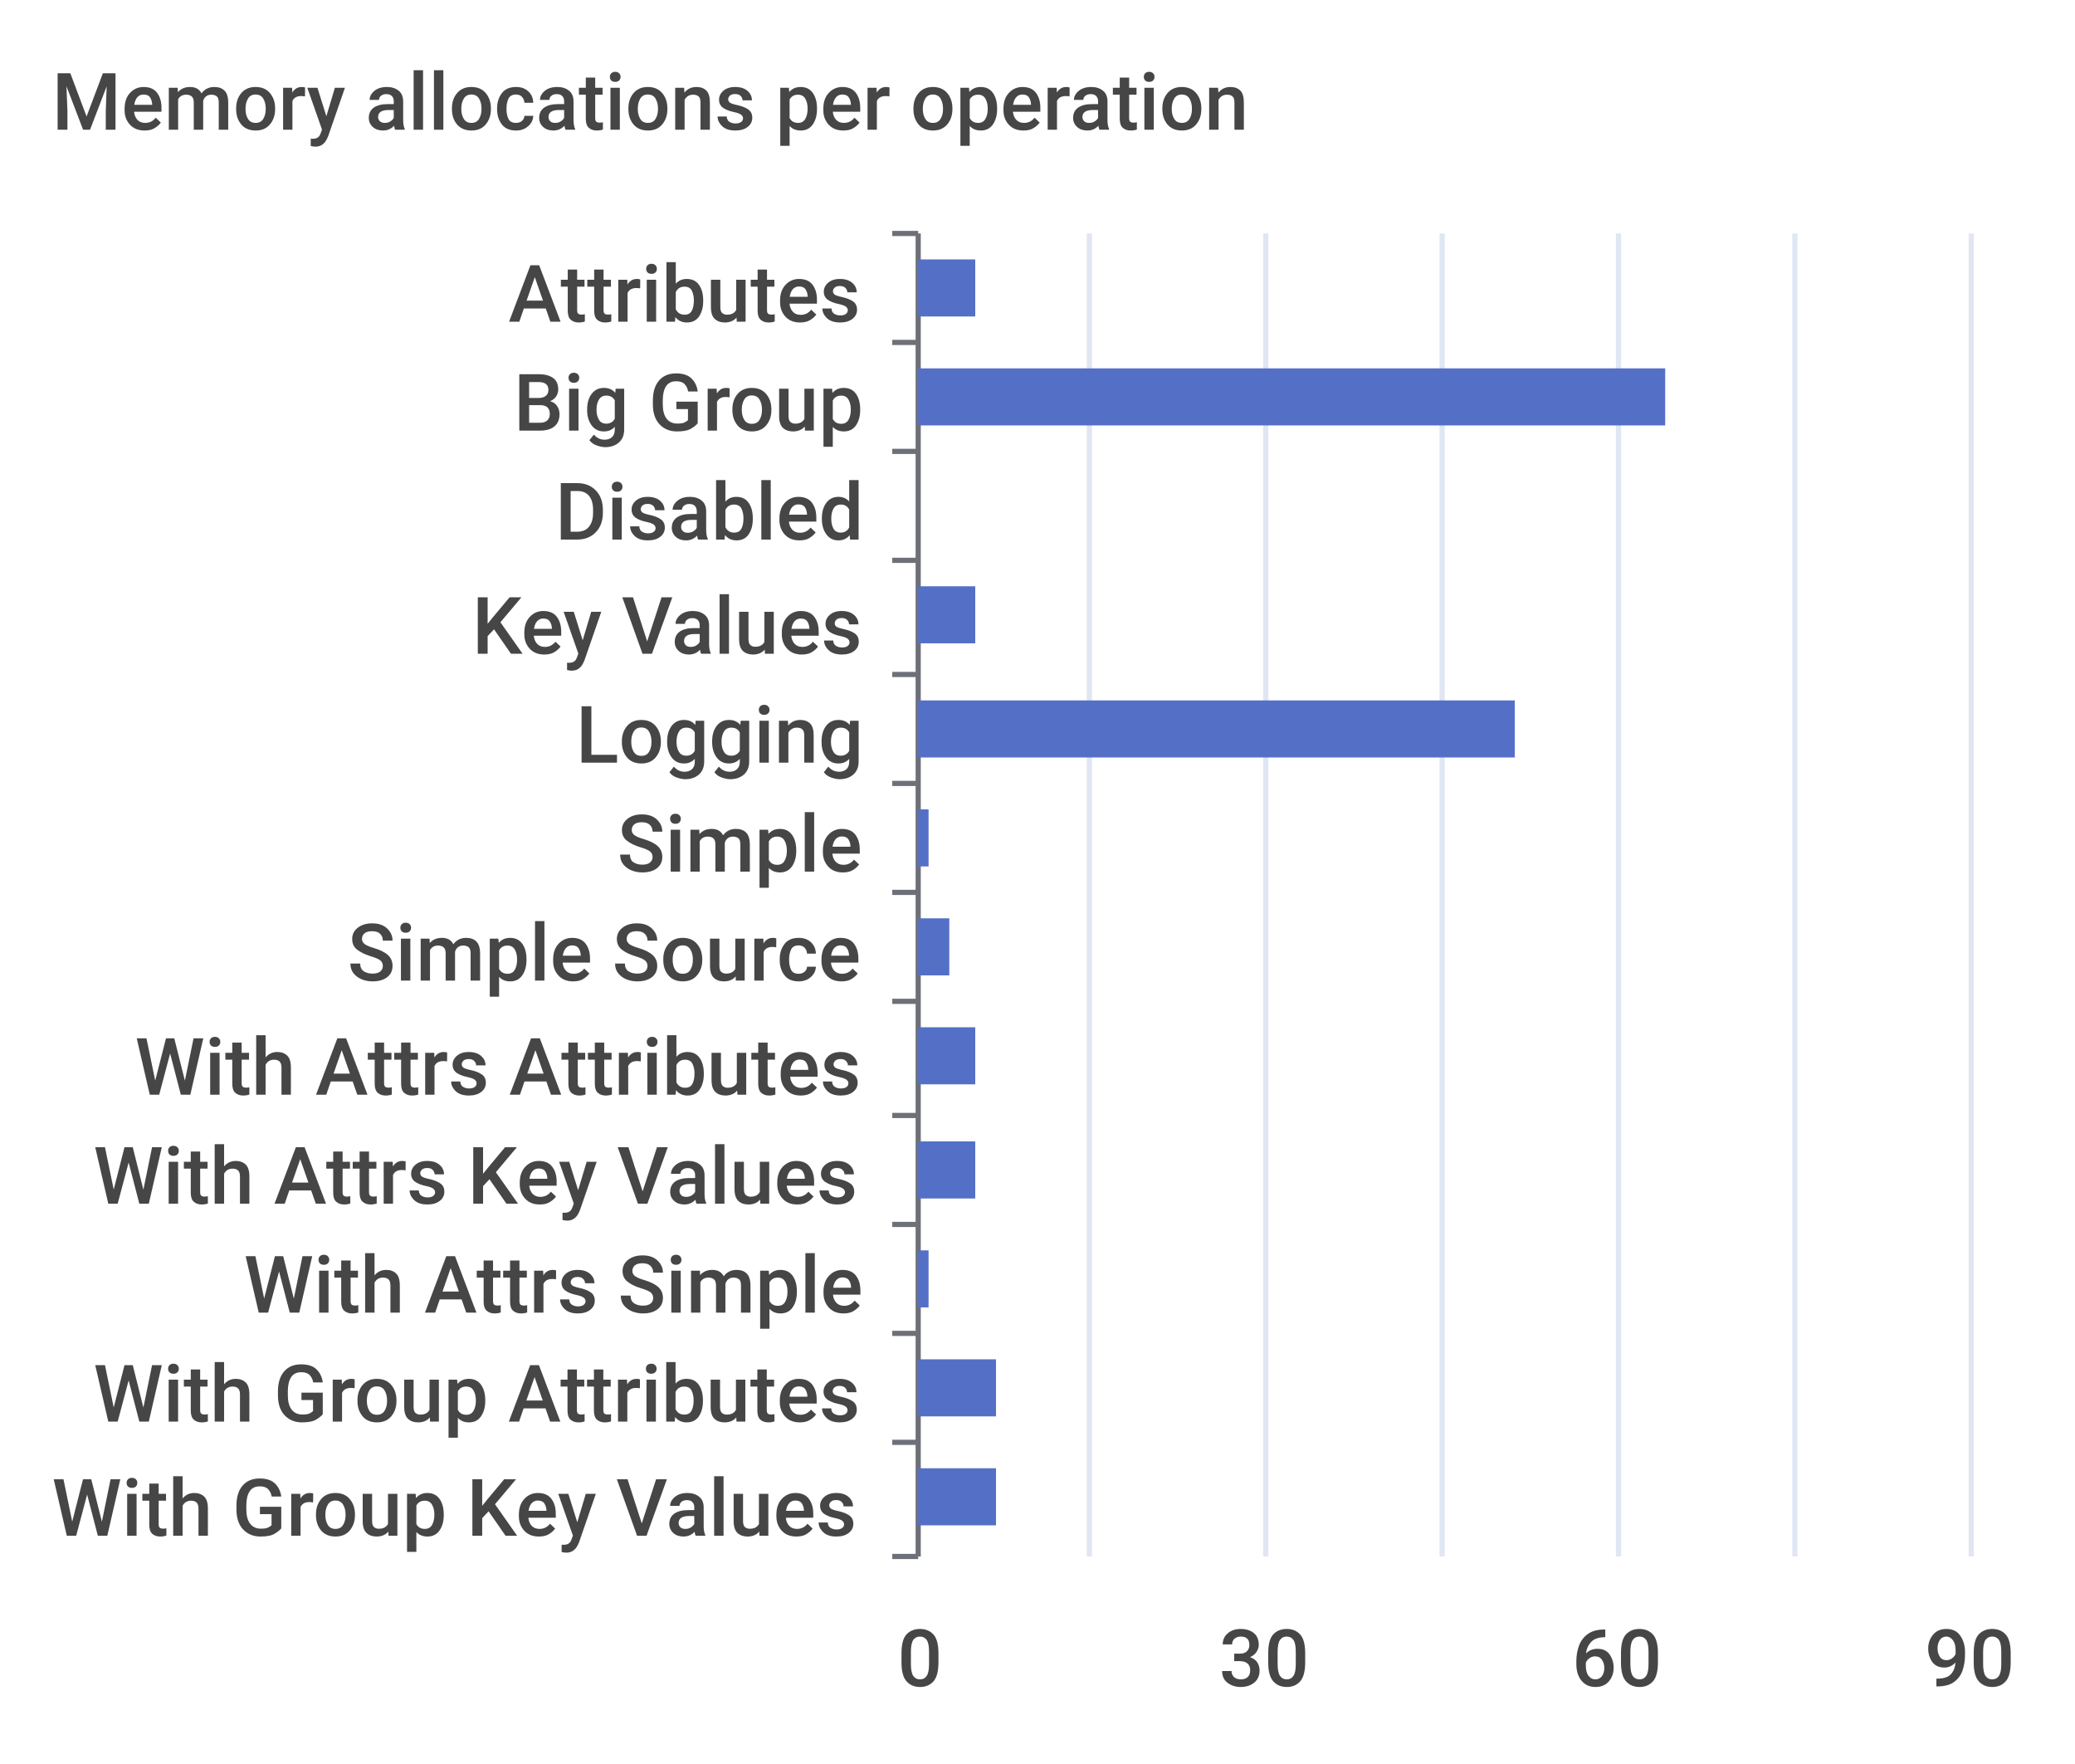
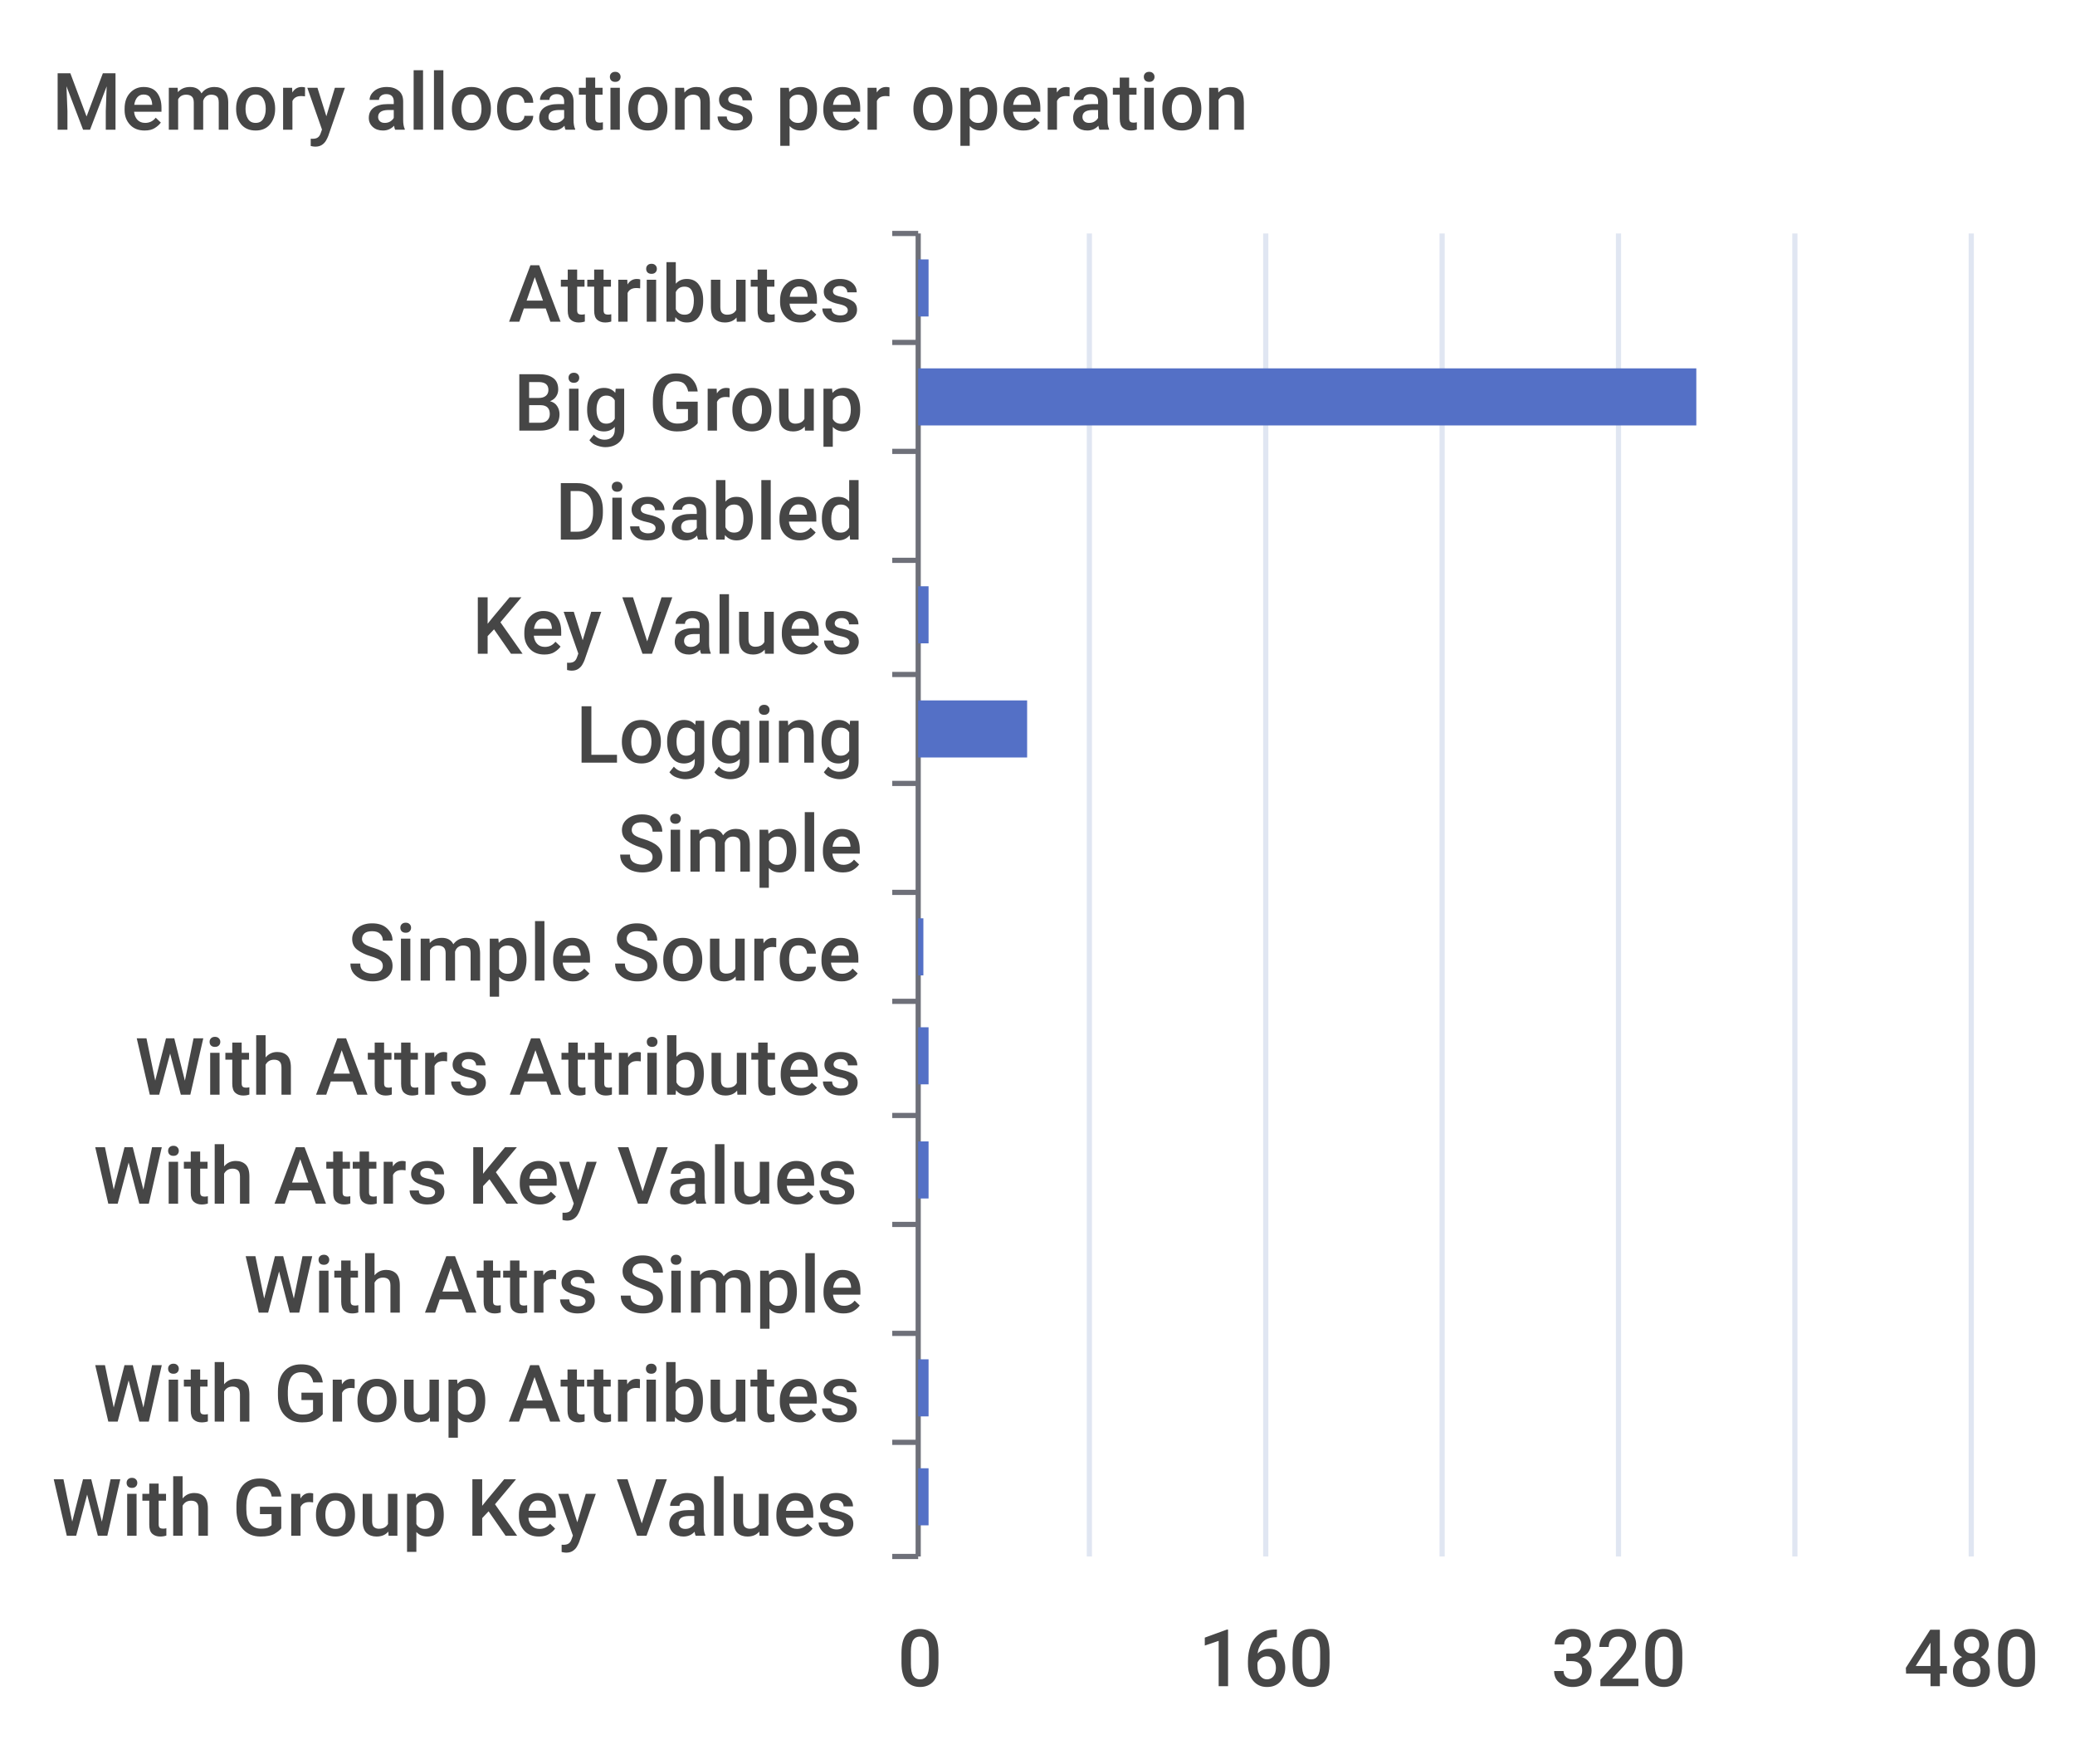
<svg xmlns="http://www.w3.org/2000/svg" width="400" height="340">\n<path d="M 0 0 L 400 0 L 400 340 L 0 340 L 0 0" style="stroke-width:0;stroke:none;fill:rgba(255,255,255,1.0)" />
  <text x="10" y="25" style="stroke-width:0;stroke:none;fill:rgba(70,70,70,1.0);font-size:15.3px;font-family:'Roboto Medium',sans-serif">Memory allocations per operation</text>
  <path d="M 172 45 L 177 45" style="stroke-width:1;stroke:rgba(110,112,121,1.0);fill:none" />
  <path d="M 172 66 L 177 66" style="stroke-width:1;stroke:rgba(110,112,121,1.0);fill:none" />
  <path d="M 172 87 L 177 87" style="stroke-width:1;stroke:rgba(110,112,121,1.0);fill:none" />
  <path d="M 172 108 L 177 108" style="stroke-width:1;stroke:rgba(110,112,121,1.0);fill:none" />
  <path d="M 172 130 L 177 130" style="stroke-width:1;stroke:rgba(110,112,121,1.0);fill:none" />
  <path d="M 172 151 L 177 151" style="stroke-width:1;stroke:rgba(110,112,121,1.0);fill:none" />
  <path d="M 172 172 L 177 172" style="stroke-width:1;stroke:rgba(110,112,121,1.0);fill:none" />
  <path d="M 172 193 L 177 193" style="stroke-width:1;stroke:rgba(110,112,121,1.0);fill:none" />
  <path d="M 172 215 L 177 215" style="stroke-width:1;stroke:rgba(110,112,121,1.0);fill:none" />
  <path d="M 172 236 L 177 236" style="stroke-width:1;stroke:rgba(110,112,121,1.0);fill:none" />
  <path d="M 172 257 L 177 257" style="stroke-width:1;stroke:rgba(110,112,121,1.0);fill:none" />
  <path d="M 172 278 L 177 278" style="stroke-width:1;stroke:rgba(110,112,121,1.0);fill:none" />
  <path d="M 172 300 L 177 300" style="stroke-width:1;stroke:rgba(110,112,121,1.0);fill:none" />
  <path d="M 177 45 L 177 300" style="stroke-width:1;stroke:rgba(110,112,121,1.0);fill:none" />
  <text x="98" y="62" style="stroke-width:0;stroke:none;fill:rgba(70,70,70,1.0);font-size:15.3px;font-family:'Roboto Medium',sans-serif">Attributes</text>
  <text x="99" y="83" style="stroke-width:0;stroke:none;fill:rgba(70,70,70,1.0);font-size:15.3px;font-family:'Roboto Medium',sans-serif">Big Group</text>
  <text x="107" y="104" style="stroke-width:0;stroke:none;fill:rgba(70,70,70,1.0);font-size:15.3px;font-family:'Roboto Medium',sans-serif">Disabled</text>
  <text x="91" y="126" style="stroke-width:0;stroke:none;fill:rgba(70,70,70,1.0);font-size:15.3px;font-family:'Roboto Medium',sans-serif">Key Values</text>
  <text x="111" y="147" style="stroke-width:0;stroke:none;fill:rgba(70,70,70,1.0);font-size:15.3px;font-family:'Roboto Medium',sans-serif">Logging</text>
  <text x="119" y="168" style="stroke-width:0;stroke:none;fill:rgba(70,70,70,1.0);font-size:15.3px;font-family:'Roboto Medium',sans-serif">Simple</text>
  <text x="67" y="189" style="stroke-width:0;stroke:none;fill:rgba(70,70,70,1.0);font-size:15.3px;font-family:'Roboto Medium',sans-serif">Simple Source</text>
  <text x="26" y="211" style="stroke-width:0;stroke:none;fill:rgba(70,70,70,1.0);font-size:15.3px;font-family:'Roboto Medium',sans-serif">With Attrs Attributes</text>
  <text x="18" y="232" style="stroke-width:0;stroke:none;fill:rgba(70,70,70,1.0);font-size:15.3px;font-family:'Roboto Medium',sans-serif">With Attrs Key Values</text>
  <text x="47" y="253" style="stroke-width:0;stroke:none;fill:rgba(70,70,70,1.0);font-size:15.3px;font-family:'Roboto Medium',sans-serif">With Attrs Simple</text>
  <text x="18" y="274" style="stroke-width:0;stroke:none;fill:rgba(70,70,70,1.0);font-size:15.3px;font-family:'Roboto Medium',sans-serif">With Group Attributes</text>
  <text x="10" y="296" style="stroke-width:0;stroke:none;fill:rgba(70,70,70,1.0);font-size:15.3px;font-family:'Roboto Medium',sans-serif">With Group Key Values</text>
  <text x="173" y="325" style="stroke-width:0;stroke:none;fill:rgba(70,70,70,1.0);font-size:15.3px;font-family:'Roboto Medium',sans-serif">0</text>
-   <text x="235" y="325" style="stroke-width:0;stroke:none;fill:rgba(70,70,70,1.0);font-size:15.3px;font-family:'Roboto Medium',sans-serif">30</text>
-   <text x="303" y="325" style="stroke-width:0;stroke:none;fill:rgba(70,70,70,1.0);font-size:15.3px;font-family:'Roboto Medium',sans-serif">60</text>
-   <text x="371" y="325" style="stroke-width:0;stroke:none;fill:rgba(70,70,70,1.0);font-size:15.3px;font-family:'Roboto Medium',sans-serif">90</text>
+   <text x="231" y="325" style="stroke-width:0;stroke:none;fill:rgba(70,70,70,1.0);font-size:15.3px;font-family:'Roboto Medium',sans-serif">160</text>
+   <text x="299" y="325" style="stroke-width:0;stroke:none;fill:rgba(70,70,70,1.0);font-size:15.3px;font-family:'Roboto Medium',sans-serif">320</text>
+   <text x="367" y="325" style="stroke-width:0;stroke:none;fill:rgba(70,70,70,1.0);font-size:15.3px;font-family:'Roboto Medium',sans-serif">480</text>
  <path d="M 210 45 L 210 300" style="stroke-width:1;stroke:rgba(224,230,242,1.0);fill:none" />
  <path d="M 244 45 L 244 300" style="stroke-width:1;stroke:rgba(224,230,242,1.0);fill:none" />
  <path d="M 278 45 L 278 300" style="stroke-width:1;stroke:rgba(224,230,242,1.0);fill:none" />
  <path d="M 312 45 L 312 300" style="stroke-width:1;stroke:rgba(224,230,242,1.0);fill:none" />
  <path d="M 346 45 L 346 300" style="stroke-width:1;stroke:rgba(224,230,242,1.0);fill:none" />
  <path d="M 380 45 L 380 300" style="stroke-width:1;stroke:rgba(224,230,242,1.0);fill:none" />
-   <path d="M 177 283 L 192 283 L 192 294 L 177 294 L 177 283" style="stroke-width:0;stroke:none;fill:rgba(84,112,198,1.0)" />
-   <path d="M 177 262 L 192 262 L 192 273 L 177 273 L 177 262" style="stroke-width:0;stroke:none;fill:rgba(84,112,198,1.0)" />
-   <path d="M 177 241 L 179 241 L 179 252 L 177 252 L 177 241" style="stroke-width:0;stroke:none;fill:rgba(84,112,198,1.0)" />
-   <path d="M 177 220 L 188 220 L 188 231 L 177 231 L 177 220" style="stroke-width:0;stroke:none;fill:rgba(84,112,198,1.0)" />
-   <path d="M 177 198 L 188 198 L 188 209 L 177 209 L 177 198" style="stroke-width:0;stroke:none;fill:rgba(84,112,198,1.0)" />
-   <path d="M 177 177 L 183 177 L 183 188 L 177 188 L 177 177" style="stroke-width:0;stroke:none;fill:rgba(84,112,198,1.0)" />
-   <path d="M 177 156 L 179 156 L 179 167 L 177 167 L 177 156" style="stroke-width:0;stroke:none;fill:rgba(84,112,198,1.0)" />
-   <path d="M 177 135 L 292 135 L 292 146 L 177 146 L 177 135" style="stroke-width:0;stroke:none;fill:rgba(84,112,198,1.0)" />
-   <path d="M 177 113 L 188 113 L 188 124 L 177 124 L 177 113" style="stroke-width:0;stroke:none;fill:rgba(84,112,198,1.0)" />
+   <path d="M 177 283 L 179 283 L 179 294 L 177 294 L 177 283" style="stroke-width:0;stroke:none;fill:rgba(84,112,198,1.0)" />
+   <path d="M 177 262 L 179 262 L 179 273 L 177 273 L 177 262" style="stroke-width:0;stroke:none;fill:rgba(84,112,198,1.0)" />
+   <path d="M 177 241 L 177 241 L 177 252 L 177 252 L 177 241" style="stroke-width:0;stroke:none;fill:rgba(84,112,198,1.0)" />
+   <path d="M 177 220 L 179 220 L 179 231 L 177 231 L 177 220" style="stroke-width:0;stroke:none;fill:rgba(84,112,198,1.0)" />
+   <path d="M 177 198 L 179 198 L 179 209 L 177 209 L 177 198" style="stroke-width:0;stroke:none;fill:rgba(84,112,198,1.0)" />
+   <path d="M 177 177 L 178 177 L 178 188 L 177 188 L 177 177" style="stroke-width:0;stroke:none;fill:rgba(84,112,198,1.0)" />
+   <path d="M 177 156 L 177 156 L 177 167 L 177 167 L 177 156" style="stroke-width:0;stroke:none;fill:rgba(84,112,198,1.0)" />
+   <path d="M 177 135 L 198 135 L 198 146 L 177 146 L 177 135" style="stroke-width:0;stroke:none;fill:rgba(84,112,198,1.0)" />
+   <path d="M 177 113 L 179 113 L 179 124 L 177 124 L 177 113" style="stroke-width:0;stroke:none;fill:rgba(84,112,198,1.0)" />
  <path d="M 177 92 L 177 92 L 177 103 L 177 103 L 177 92" style="stroke-width:0;stroke:none;fill:rgba(84,112,198,1.0)" />
-   <path d="M 177 71 L 321 71 L 321 82 L 177 82 L 177 71" style="stroke-width:0;stroke:none;fill:rgba(84,112,198,1.0)" />
-   <path d="M 177 50 L 188 50 L 188 61 L 177 61 L 177 50" style="stroke-width:0;stroke:none;fill:rgba(84,112,198,1.0)" />
+   <path d="M 177 71 L 327 71 L 327 82 L 177 82 L 177 71" style="stroke-width:0;stroke:none;fill:rgba(84,112,198,1.0)" />
+   <path d="M 177 50 L 179 50 L 179 61 L 177 61 L 177 50" style="stroke-width:0;stroke:none;fill:rgba(84,112,198,1.0)" />
</svg>
